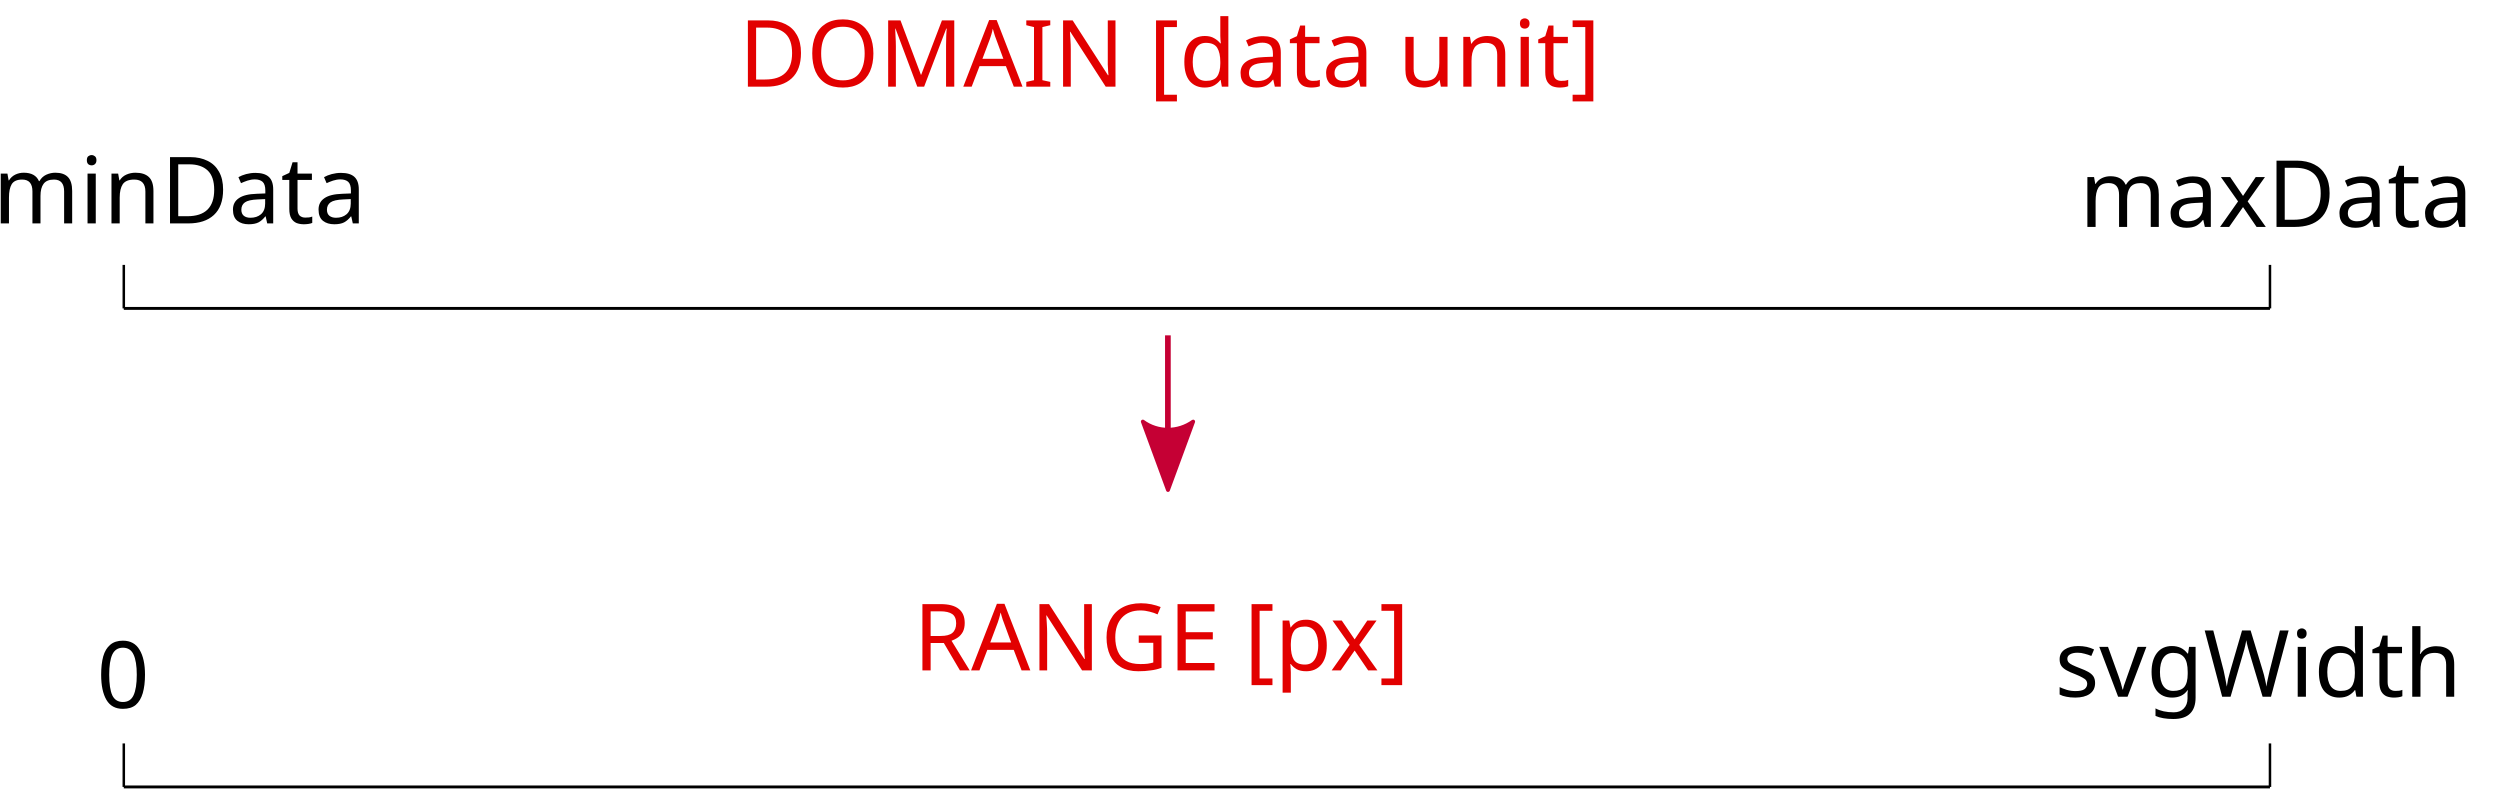
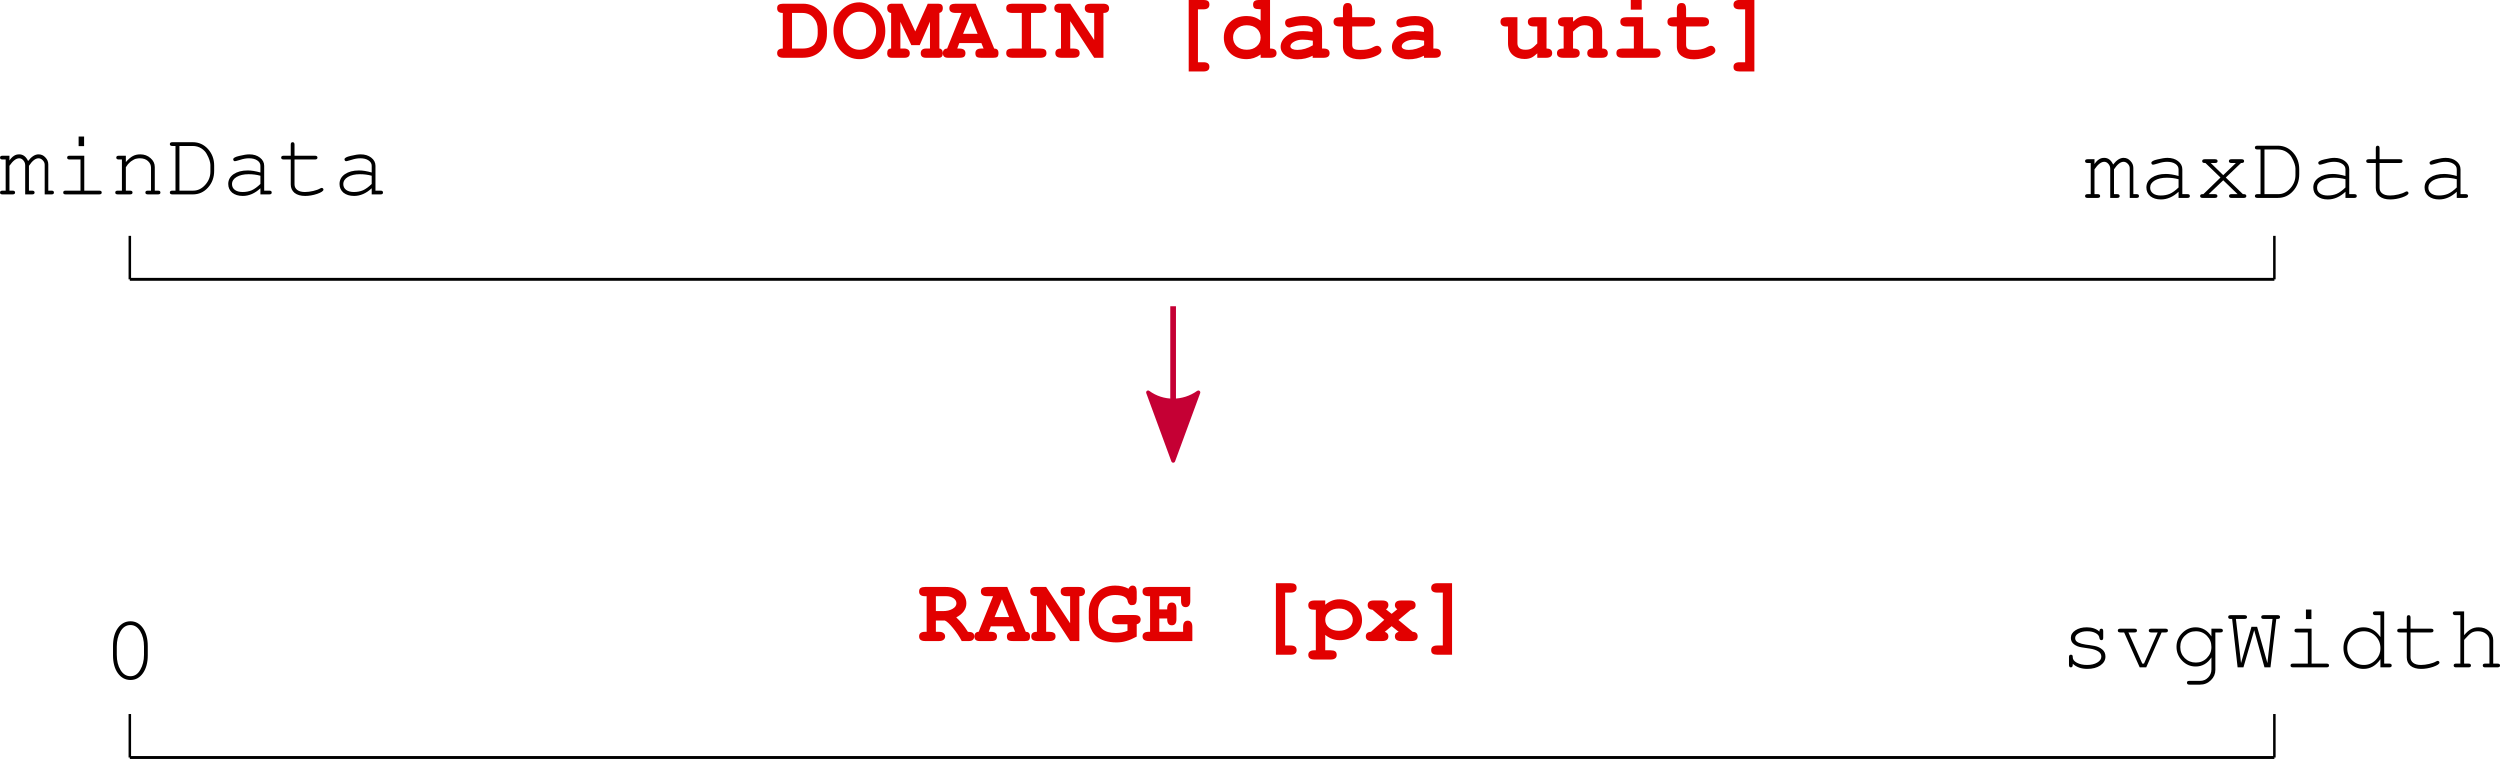
- <svg xmlns="http://www.w3.org/2000/svg" width="228.07mm" height="71.923mm" viewBox="0 0 228.07 71.923" version="1.1" id="svg8">
+ <svg xmlns="http://www.w3.org/2000/svg" width="228.243mm" height="69.29mm" viewBox="0 0 228.243 69.29" version="1.1" id="svg8">
  <defs id="defs2">
    <marker orient="auto" refY="0" refX="0" id="marker6273" style="overflow:visible">
      <path id="path6031" style="fill:#c50034;fill-opacity:1;fill-rule:evenodd;stroke:#c50034;stroke-width:0.625;stroke-linejoin:round;stroke-opacity:1" d="M 8.719,4.034 -2.207,0.016 8.719,-4.002 c -1.745,2.372 -1.735,5.617 -6e-7,8.035 z" transform="matrix(-1.1,0,0,-1.1,-1.1,0)" />
    </marker>
    <marker orient="auto" refY="0" refX="0" id="Arrow2Lend" style="overflow:visible">
      <path id="path4808" style="fill:#000000;fill-opacity:1;fill-rule:evenodd;stroke:#000000;stroke-width:0.625;stroke-linejoin:round;stroke-opacity:1" d="M 8.719,4.034 -2.207,0.016 8.719,-4.002 c -1.745,2.372 -1.735,5.617 -6e-7,8.035 z" transform="matrix(-1.1,0,0,-1.1,-1.1,0)" />
    </marker>
    <marker orient="auto" refY="0" refX="0" id="Arrow2Lstart" style="overflow:visible">
      <path id="path4805" style="fill:#000000;fill-opacity:1;fill-rule:evenodd;stroke:#000000;stroke-width:0.625;stroke-linejoin:round;stroke-opacity:1" d="M 8.719,4.034 -2.207,0.016 8.719,-4.002 c -1.745,2.372 -1.735,5.617 -6e-7,8.035 z" transform="matrix(1.1,0,0,1.1,1.1,0)" />
    </marker>
    <marker orient="auto" refY="0" refX="0" id="Arrow1Lstart" style="overflow:visible">
      <path id="path4787" d="M 0,0 5,-5 -12.5,0 5,5 Z" style="fill:#000000;fill-opacity:1;fill-rule:evenodd;stroke:#000000;stroke-width:1pt;stroke-opacity:1" transform="matrix(0.8,0,0,0.8,10,0)" />
    </marker>
    <marker orient="auto" refY="0" refX="0" id="Arrow2Lstart-8" style="overflow:visible">
      <path id="path4805-8" style="fill:#000000;fill-opacity:1;fill-rule:evenodd;stroke:#000000;stroke-width:0.625;stroke-linejoin:round;stroke-opacity:1" d="M 8.719,4.034 -2.207,0.016 8.719,-4.002 c -1.745,2.372 -1.735,5.617 -6e-7,8.035 z" transform="matrix(1.1,0,0,1.1,1.1,0)" />
    </marker>
    <marker orient="auto" refY="0" refX="0" id="Arrow2Lend-9" style="overflow:visible">
      <path id="path4808-7" style="fill:#000000;fill-opacity:1;fill-rule:evenodd;stroke:#000000;stroke-width:0.625;stroke-linejoin:round;stroke-opacity:1" d="M 8.719,4.034 -2.207,0.016 8.719,-4.002 c -1.745,2.372 -1.735,5.617 -6e-7,8.035 z" transform="matrix(-1.1,0,0,-1.1,-1.1,0)" />
    </marker>
    <marker orient="auto" refY="0" refX="0" id="Arrow2Lstart-6" style="overflow:visible">
      <path id="path4805-4" style="fill:#000000;fill-opacity:1;fill-rule:evenodd;stroke:#000000;stroke-width:0.625;stroke-linejoin:round;stroke-opacity:1" d="M 8.719,4.034 -2.207,0.016 8.719,-4.002 c -1.745,2.372 -1.735,5.617 -6e-7,8.035 z" transform="matrix(1.1,0,0,1.1,1.1,0)" />
    </marker>
    <marker orient="auto" refY="0" refX="0" id="Arrow2Lend-3" style="overflow:visible">
      <path id="path4808-0" style="fill:#000000;fill-opacity:1;fill-rule:evenodd;stroke:#000000;stroke-width:0.625;stroke-linejoin:round;stroke-opacity:1" d="M 8.719,4.034 -2.207,0.016 8.719,-4.002 c -1.745,2.372 -1.735,5.617 -6e-7,8.035 z" transform="matrix(-1.1,0,0,-1.1,-1.1,0)" />
    </marker>
    <marker orient="auto" refY="0" refX="0" id="Arrow2Lstart-6-1" style="overflow:visible">
      <path id="path4805-4-9" style="fill:#000000;fill-opacity:1;fill-rule:evenodd;stroke:#000000;stroke-width:0.625;stroke-linejoin:round;stroke-opacity:1" d="M 8.719,4.034 -2.207,0.016 8.719,-4.002 c -1.745,2.372 -1.735,5.617 -6e-7,8.035 z" transform="matrix(1.1,0,0,1.1,1.1,0)" />
    </marker>
    <marker orient="auto" refY="0" refX="0" id="Arrow2Lend-3-6" style="overflow:visible">
      <path id="path4808-0-2" style="fill:#000000;fill-opacity:1;fill-rule:evenodd;stroke:#000000;stroke-width:0.625;stroke-linejoin:round;stroke-opacity:1" d="M 8.719,4.034 -2.207,0.016 8.719,-4.002 c -1.745,2.372 -1.735,5.617 -6e-7,8.035 z" transform="matrix(-1.1,0,0,-1.1,-1.1,0)" />
    </marker>
    <marker orient="auto" refY="0" refX="0" id="Arrow2Lstart-8-1" style="overflow:visible">
      <path id="path4805-8-2" style="fill:#000000;fill-opacity:1;fill-rule:evenodd;stroke:#000000;stroke-width:0.625;stroke-linejoin:round;stroke-opacity:1" d="M 8.719,4.034 -2.207,0.016 8.719,-4.002 c -1.745,2.372 -1.735,5.617 -6e-7,8.035 z" transform="matrix(1.1,0,0,1.1,1.1,0)" />
    </marker>
    <marker orient="auto" refY="0" refX="0" id="Arrow2Lend-9-0" style="overflow:visible">
      <path id="path4808-7-7" style="fill:#000000;fill-opacity:1;fill-rule:evenodd;stroke:#000000;stroke-width:0.625;stroke-linejoin:round;stroke-opacity:1" d="M 8.719,4.034 -2.207,0.016 8.719,-4.002 c -1.745,2.372 -1.735,5.617 -6e-7,8.035 z" transform="matrix(-1.1,0,0,-1.1,-1.1,0)" />
    </marker>
    <marker orient="auto" refY="0" refX="0" id="Arrow2Lstart-3" style="overflow:visible">
      <path id="path4805-1" style="fill:#000000;fill-opacity:1;fill-rule:evenodd;stroke:#000000;stroke-width:0.625;stroke-linejoin:round;stroke-opacity:1" d="M 8.719,4.034 -2.207,0.016 8.719,-4.002 c -1.745,2.372 -1.735,5.617 -6e-7,8.035 z" transform="matrix(1.1,0,0,1.1,1.1,0)" />
    </marker>
    <marker orient="auto" refY="0" refX="0" id="Arrow2Lend-1" style="overflow:visible">
      <path id="path4808-9" style="fill:#000000;fill-opacity:1;fill-rule:evenodd;stroke:#000000;stroke-width:0.625;stroke-linejoin:round;stroke-opacity:1" d="M 8.719,4.034 -2.207,0.016 8.719,-4.002 c -1.745,2.372 -1.735,5.617 -6e-7,8.035 z" transform="matrix(-1.1,0,0,-1.1,-1.1,0)" />
    </marker>
    <marker orient="auto" refY="0" refX="0" id="Arrow2Lstart-6-6" style="overflow:visible">
      <path id="path4805-4-6" style="fill:#000000;fill-opacity:1;fill-rule:evenodd;stroke:#000000;stroke-width:0.625;stroke-linejoin:round;stroke-opacity:1" d="M 8.719,4.034 -2.207,0.016 8.719,-4.002 c -1.745,2.372 -1.735,5.617 -6e-7,8.035 z" transform="matrix(1.1,0,0,1.1,1.1,0)" />
    </marker>
    <marker orient="auto" refY="0" refX="0" id="Arrow2Lend-3-4" style="overflow:visible">
      <path id="path4808-0-6" style="fill:#000000;fill-opacity:1;fill-rule:evenodd;stroke:#000000;stroke-width:0.625;stroke-linejoin:round;stroke-opacity:1" d="M 8.719,4.034 -2.207,0.016 8.719,-4.002 c -1.745,2.372 -1.735,5.617 -6e-7,8.035 z" transform="matrix(-1.1,0,0,-1.1,-1.1,0)" />
    </marker>
    <marker orient="auto" refY="0" refX="0" id="Arrow2Lstart-8-2" style="overflow:visible">
      <path id="path4805-8-8" style="fill:#000000;fill-opacity:1;fill-rule:evenodd;stroke:#000000;stroke-width:0.625;stroke-linejoin:round;stroke-opacity:1" d="M 8.719,4.034 -2.207,0.016 8.719,-4.002 c -1.745,2.372 -1.735,5.617 -6e-7,8.035 z" transform="matrix(1.1,0,0,1.1,1.1,0)" />
    </marker>
    <marker orient="auto" refY="0" refX="0" id="Arrow2Lend-9-9" style="overflow:visible">
      <path id="path4808-7-6" style="fill:#000000;fill-opacity:1;fill-rule:evenodd;stroke:#000000;stroke-width:0.625;stroke-linejoin:round;stroke-opacity:1" d="M 8.719,4.034 -2.207,0.016 8.719,-4.002 c -1.745,2.372 -1.735,5.617 -6e-7,8.035 z" transform="matrix(-1.1,0,0,-1.1,-1.1,0)" />
    </marker>
    <marker orient="auto" refY="0" refX="0" id="Arrow2Lstart-0" style="overflow:visible">
      <path id="path4805-7" style="fill:#000000;fill-opacity:1;fill-rule:evenodd;stroke:#000000;stroke-width:0.625;stroke-linejoin:round;stroke-opacity:1" d="M 8.719,4.034 -2.207,0.016 8.719,-4.002 c -1.745,2.372 -1.735,5.617 -6e-7,8.035 z" transform="matrix(1.1,0,0,1.1,1.1,0)" />
    </marker>
    <marker orient="auto" refY="0" refX="0" id="Arrow2Lend-0" style="overflow:visible">
      <path id="path4808-1" style="fill:#000000;fill-opacity:1;fill-rule:evenodd;stroke:#000000;stroke-width:0.625;stroke-linejoin:round;stroke-opacity:1" d="M 8.719,4.034 -2.207,0.016 8.719,-4.002 c -1.745,2.372 -1.735,5.617 -6e-7,8.035 z" transform="matrix(-1.1,0,0,-1.1,-1.1,0)" />
    </marker>
    <marker orient="auto" refY="0" refX="0" id="Arrow2Lstart-6-1-4" style="overflow:visible">
      <path id="path4805-4-9-3" style="fill:#000000;fill-opacity:1;fill-rule:evenodd;stroke:#000000;stroke-width:0.625;stroke-linejoin:round;stroke-opacity:1" d="M 8.719,4.034 -2.207,0.016 8.719,-4.002 c -1.745,2.372 -1.735,5.617 -6e-7,8.035 z" transform="matrix(1.1,0,0,1.1,1.1,0)" />
    </marker>
    <marker orient="auto" refY="0" refX="0" id="Arrow2Lend-3-6-3" style="overflow:visible">
      <path id="path4808-0-2-3" style="fill:#000000;fill-opacity:1;fill-rule:evenodd;stroke:#000000;stroke-width:0.625;stroke-linejoin:round;stroke-opacity:1" d="M 8.719,4.034 -2.207,0.016 8.719,-4.002 c -1.745,2.372 -1.735,5.617 -6e-7,8.035 z" transform="matrix(-1.1,0,0,-1.1,-1.1,0)" />
    </marker>
    <marker orient="auto" refY="0" refX="0" id="Arrow2Lstart-8-1-8" style="overflow:visible">
      <path id="path4805-8-2-6" style="fill:#000000;fill-opacity:1;fill-rule:evenodd;stroke:#000000;stroke-width:0.625;stroke-linejoin:round;stroke-opacity:1" d="M 8.719,4.034 -2.207,0.016 8.719,-4.002 c -1.745,2.372 -1.735,5.617 -6e-7,8.035 z" transform="matrix(1.1,0,0,1.1,1.1,0)" />
    </marker>
    <marker orient="auto" refY="0" refX="0" id="Arrow2Lend-9-0-0" style="overflow:visible">
      <path id="path4808-7-7-4" style="fill:#000000;fill-opacity:1;fill-rule:evenodd;stroke:#000000;stroke-width:0.625;stroke-linejoin:round;stroke-opacity:1" d="M 8.719,4.034 -2.207,0.016 8.719,-4.002 c -1.745,2.372 -1.735,5.617 -6e-7,8.035 z" transform="matrix(-1.1,0,0,-1.1,-1.1,0)" />
    </marker>
    <marker orient="auto" refY="0" refX="0" id="Arrow2Lstart-3-8" style="overflow:visible">
      <path id="path4805-1-8" style="fill:#000000;fill-opacity:1;fill-rule:evenodd;stroke:#000000;stroke-width:0.625;stroke-linejoin:round;stroke-opacity:1" d="M 8.719,4.034 -2.207,0.016 8.719,-4.002 c -1.745,2.372 -1.735,5.617 -6e-7,8.035 z" transform="matrix(1.1,0,0,1.1,1.1,0)" />
    </marker>
    <marker orient="auto" refY="0" refX="0" id="Arrow2Lend-1-8" style="overflow:visible">
      <path id="path4808-9-9" style="fill:#000000;fill-opacity:1;fill-rule:evenodd;stroke:#000000;stroke-width:0.625;stroke-linejoin:round;stroke-opacity:1" d="M 8.719,4.034 -2.207,0.016 8.719,-4.002 c -1.745,2.372 -1.735,5.617 -6e-7,8.035 z" transform="matrix(-1.1,0,0,-1.1,-1.1,0)" />
    </marker>
    <marker orient="auto" refY="0" refX="0" id="Arrow2Lstart-6-12" style="overflow:visible">
      <path id="path4805-4-8" style="fill:#000000;fill-opacity:1;fill-rule:evenodd;stroke:#000000;stroke-width:0.625;stroke-linejoin:round;stroke-opacity:1" d="M 8.719,4.034 -2.207,0.016 8.719,-4.002 c -1.745,2.372 -1.735,5.617 -6e-7,8.035 z" transform="matrix(1.1,0,0,1.1,1.1,0)" />
    </marker>
    <marker orient="auto" refY="0" refX="0" id="Arrow2Lend-3-9" style="overflow:visible">
      <path id="path4808-0-3" style="fill:#000000;fill-opacity:1;fill-rule:evenodd;stroke:#000000;stroke-width:0.625;stroke-linejoin:round;stroke-opacity:1" d="M 8.719,4.034 -2.207,0.016 8.719,-4.002 c -1.745,2.372 -1.735,5.617 -6e-7,8.035 z" transform="matrix(-1.1,0,0,-1.1,-1.1,0)" />
    </marker>
    <marker orient="auto" refY="0" refX="0" id="Arrow2Lstart-8-6" style="overflow:visible">
      <path id="path4805-8-80" style="fill:#000000;fill-opacity:1;fill-rule:evenodd;stroke:#000000;stroke-width:0.625;stroke-linejoin:round;stroke-opacity:1" d="M 8.719,4.034 -2.207,0.016 8.719,-4.002 c -1.745,2.372 -1.735,5.617 -6e-7,8.035 z" transform="matrix(1.1,0,0,1.1,1.1,0)" />
    </marker>
    <marker orient="auto" refY="0" refX="0" id="Arrow2Lend-9-2" style="overflow:visible">
      <path id="path4808-7-1" style="fill:#000000;fill-opacity:1;fill-rule:evenodd;stroke:#000000;stroke-width:0.625;stroke-linejoin:round;stroke-opacity:1" d="M 8.719,4.034 -2.207,0.016 8.719,-4.002 c -1.745,2.372 -1.735,5.617 -6e-7,8.035 z" transform="matrix(-1.1,0,0,-1.1,-1.1,0)" />
    </marker>
    <marker orient="auto" refY="0" refX="0" id="Arrow2Lstart-05" style="overflow:visible">
      <path id="path4805-11" style="fill:#000000;fill-opacity:1;fill-rule:evenodd;stroke:#000000;stroke-width:0.625;stroke-linejoin:round;stroke-opacity:1" d="M 8.719,4.034 -2.207,0.016 8.719,-4.002 c -1.745,2.372 -1.735,5.617 -6e-7,8.035 z" transform="matrix(1.1,0,0,1.1,1.1,0)" />
    </marker>
    <marker orient="auto" refY="0" refX="0" id="Arrow2Lend-08" style="overflow:visible">
      <path id="path4808-5" style="fill:#000000;fill-opacity:1;fill-rule:evenodd;stroke:#000000;stroke-width:0.625;stroke-linejoin:round;stroke-opacity:1" d="M 8.719,4.034 -2.207,0.016 8.719,-4.002 c -1.745,2.372 -1.735,5.617 -6e-7,8.035 z" transform="matrix(-1.1,0,0,-1.1,-1.1,0)" />
    </marker>
  </defs>
-   <g id="layer1" transform="translate(6.001816,-369.5951)">
+   <g id="layer1" transform="translate(6.560616,-372.2282)">
    <text xml:space="preserve" style="font-style:normal;font-variant:normal;font-weight:normal;font-stretch:normal;font-size:10.583px;line-height:1.25;font-family:Ubuntu;-inkscape-font-specification:'Ubuntu, Normal';font-variant-ligatures:normal;font-variant-caps:normal;font-variant-numeric:normal;font-feature-settings:normal;text-align:start;letter-spacing:0px;word-spacing:0px;writing-mode:lr-tb;text-anchor:start;fill:#000000;fill-opacity:1;stroke:none;stroke-width:0.265" x="-5.966" y="269.4" id="text4751-5-6-9" />
-     <text xml:space="preserve" style="font-style:normal;font-variant:normal;font-weight:normal;font-stretch:normal;font-size:8.467px;line-height:1.25;font-family:Poppins;-inkscape-font-specification:'Poppins, Normal';font-variant-ligatures:normal;font-variant-caps:normal;font-variant-numeric:normal;font-variant-east-asian:normal;text-align:start;letter-spacing:0px;word-spacing:0px;writing-mode:lr-tb;text-anchor:start;fill:#000000;fill-opacity:1;stroke:none;stroke-width:0.265" x="-6.654" y="389.976" id="text5877">
-       <tspan id="tspan5875" x="-6.654" y="389.976" style="font-style:normal;font-variant:normal;font-weight:normal;font-stretch:normal;font-size:8.467px;font-family:Poppins;-inkscape-font-specification:'Poppins, Normal';font-variant-ligatures:normal;font-variant-caps:normal;font-variant-numeric:normal;font-variant-east-asian:normal;stroke-width:0.265">minData</tspan>
+     <text xml:space="preserve" style="font-style:normal;font-variant:normal;font-weight:normal;font-stretch:normal;font-size:8.467px;line-height:1.25;font-family:FreeMono;-inkscape-font-specification:'FreeMono, Normal';font-variant-ligatures:normal;font-variant-caps:normal;font-variant-numeric:normal;font-variant-east-asian:normal;text-align:start;letter-spacing:0px;word-spacing:0px;writing-mode:lr-tb;text-anchor:start;fill:#000000;fill-opacity:1;stroke:none;stroke-width:0.265" x="-6.654" y="389.976" id="text5877">
+       <tspan id="tspan5875" x="-6.654" y="389.976" style="font-style:normal;font-variant:normal;font-weight:normal;font-stretch:normal;font-size:8.467px;font-family:FreeMono;-inkscape-font-specification:'FreeMono, Normal';font-variant-ligatures:normal;font-variant-caps:normal;font-variant-numeric:normal;font-variant-east-asian:normal;stroke-width:0.265">minData</tspan>
    </text>
-     <text xml:space="preserve" style="font-style:normal;font-variant:normal;font-weight:normal;font-stretch:normal;font-size:8.467px;line-height:1.25;font-family:Poppins;-inkscape-font-specification:'Poppins, Normal';font-variant-ligatures:normal;font-variant-caps:normal;font-variant-numeric:normal;font-variant-east-asian:normal;text-align:start;letter-spacing:0px;word-spacing:0px;writing-mode:lr-tb;text-anchor:start;fill:#000000;fill-opacity:1;stroke:none;stroke-width:0.265" x="183.706" y="390.295" id="text5877-8">
-       <tspan id="tspan5875-2" x="183.706" y="390.295" style="font-style:normal;font-variant:normal;font-weight:normal;font-stretch:normal;font-size:8.467px;font-family:Poppins;-inkscape-font-specification:'Poppins, Normal';font-variant-ligatures:normal;font-variant-caps:normal;font-variant-numeric:normal;font-variant-east-asian:normal;stroke-width:0.265">maxData</tspan>
+     <text xml:space="preserve" style="font-style:normal;font-variant:normal;font-weight:normal;font-stretch:normal;font-size:8.467px;line-height:1.25;font-family:FreeMono;-inkscape-font-specification:'FreeMono, Normal';font-variant-ligatures:normal;font-variant-caps:normal;font-variant-numeric:normal;font-variant-east-asian:normal;text-align:start;letter-spacing:0px;word-spacing:0px;writing-mode:lr-tb;text-anchor:start;fill:#000000;fill-opacity:1;stroke:none;stroke-width:0.265" x="183.706" y="390.295" id="text5877-8">
+       <tspan id="tspan5875-2" x="183.706" y="390.295" style="font-style:normal;font-variant:normal;font-weight:normal;font-stretch:normal;font-size:8.467px;font-family:FreeMono;-inkscape-font-specification:'FreeMono, Normal';font-variant-ligatures:normal;font-variant-caps:normal;font-variant-numeric:normal;font-variant-east-asian:normal;stroke-width:0.265">maxData</tspan>
    </text>
-     <text xml:space="preserve" style="font-style:normal;font-variant:normal;font-weight:normal;font-stretch:normal;font-size:8.467px;line-height:1.25;font-family:Poppins;-inkscape-font-specification:'Poppins, Normal';font-variant-ligatures:normal;font-variant-caps:normal;font-variant-numeric:normal;font-variant-east-asian:normal;text-align:start;letter-spacing:0px;word-spacing:0px;writing-mode:lr-tb;text-anchor:start;fill:#e20000;fill-opacity:1;stroke:none;stroke-width:0.265" x="59.201" y="377.503" id="text5917">
-       <tspan id="tspan5915" x="59.201" y="377.503" style="font-style:normal;font-variant:normal;font-weight:normal;font-stretch:normal;font-size:8.467px;font-family:Poppins;-inkscape-font-specification:'Poppins, Normal';font-variant-ligatures:normal;font-variant-caps:normal;font-variant-numeric:normal;font-variant-east-asian:normal;fill:#e20000;fill-opacity:1;stroke-width:0.265"> DOMAIN [data unit]</tspan>
+     <text xml:space="preserve" style="font-style:normal;font-variant:normal;font-weight:normal;font-stretch:normal;font-size:8.467px;line-height:1.25;font-family:FreeMono;-inkscape-font-specification:'FreeMono, Normal';font-variant-ligatures:normal;font-variant-caps:normal;font-variant-numeric:normal;font-variant-east-asian:normal;text-align:start;letter-spacing:0px;word-spacing:0px;writing-mode:lr-tb;text-anchor:start;fill:#e20000;fill-opacity:1;stroke:none;stroke-width:0.265" x="59.201" y="377.503" id="text5917">
+       <tspan id="tspan5915" x="59.201" y="377.503" style="font-style:normal;font-variant:normal;font-weight:bold;font-stretch:normal;font-size:8.467px;font-family:FreeMono;-inkscape-font-specification:'FreeMono, Normal';font-variant-ligatures:normal;font-variant-caps:normal;font-variant-numeric:normal;font-variant-east-asian:normal;fill:#e20000;fill-opacity:1;stroke-width:0.265"> DOMAIN [data unit]</tspan>
    </text>
-     <text xml:space="preserve" style="font-style:normal;font-variant:normal;font-weight:normal;font-stretch:normal;font-size:8.467px;line-height:1.25;font-family:Poppins;-inkscape-font-specification:'Poppins, Normal';font-variant-ligatures:normal;font-variant-caps:normal;font-variant-numeric:normal;font-variant-east-asian:normal;text-align:start;letter-spacing:0px;word-spacing:0px;writing-mode:lr-tb;text-anchor:start;fill:#000000;fill-opacity:1;stroke:none;stroke-width:0.265" x="2.803" y="434.184" id="text5877-2">
-       <tspan id="tspan5875-1" x="2.803" y="434.184" style="font-style:normal;font-variant:normal;font-weight:normal;font-stretch:normal;font-size:8.467px;font-family:Poppins;-inkscape-font-specification:'Poppins, Normal';font-variant-ligatures:normal;font-variant-caps:normal;font-variant-numeric:normal;font-variant-east-asian:normal;stroke-width:0.265">0</tspan>
+     <text xml:space="preserve" style="font-style:normal;font-variant:normal;font-weight:normal;font-stretch:normal;font-size:8.467px;line-height:1.25;font-family:FreeMono;-inkscape-font-specification:'FreeMono, Normal';font-variant-ligatures:normal;font-variant-caps:normal;font-variant-numeric:normal;font-variant-east-asian:normal;text-align:start;letter-spacing:0px;word-spacing:0px;writing-mode:lr-tb;text-anchor:start;fill:#000000;fill-opacity:1;stroke:none;stroke-width:0.265" x="2.803" y="434.184" id="text5877-2">
+       <tspan id="tspan5875-1" x="2.803" y="434.184" style="font-style:normal;font-variant:normal;font-weight:normal;font-stretch:normal;font-size:8.467px;font-family:FreeMono;-inkscape-font-specification:'FreeMono, Normal';font-variant-ligatures:normal;font-variant-caps:normal;font-variant-numeric:normal;font-variant-east-asian:normal;stroke-width:0.265">0</tspan>
    </text>
-     <text xml:space="preserve" style="font-style:normal;font-variant:normal;font-weight:normal;font-stretch:normal;font-size:8.467px;line-height:1.25;font-family:Poppins;-inkscape-font-specification:'Poppins, Normal';font-variant-ligatures:normal;font-variant-caps:normal;font-variant-numeric:normal;font-variant-east-asian:normal;text-align:start;letter-spacing:0px;word-spacing:0px;writing-mode:lr-tb;text-anchor:start;fill:#000000;fill-opacity:1;stroke:none;stroke-width:0.265" x="181.458" y="433.155" id="text5877-8-5">
-       <tspan id="tspan5875-2-9" x="181.458" y="433.155" style="font-style:normal;font-variant:normal;font-weight:normal;font-stretch:normal;font-size:8.467px;font-family:Poppins;-inkscape-font-specification:'Poppins, Normal';font-variant-ligatures:normal;font-variant-caps:normal;font-variant-numeric:normal;font-variant-east-asian:normal;stroke-width:0.265">svgWidth</tspan>
+     <text xml:space="preserve" style="font-style:normal;font-variant:normal;font-weight:normal;font-stretch:normal;font-size:8.467px;line-height:1.25;font-family:FreeMono;-inkscape-font-specification:'FreeMono, Normal';font-variant-ligatures:normal;font-variant-caps:normal;font-variant-numeric:normal;font-variant-east-asian:normal;text-align:start;letter-spacing:0px;word-spacing:0px;writing-mode:lr-tb;text-anchor:start;fill:#000000;fill-opacity:1;stroke:none;stroke-width:0.265" x="181.458" y="433.155" id="text5877-8-5">
+       <tspan id="tspan5875-2-9" x="181.458" y="433.155" style="font-style:normal;font-variant:normal;font-weight:normal;font-stretch:normal;font-size:8.467px;font-family:FreeMono;-inkscape-font-specification:'FreeMono, Normal';font-variant-ligatures:normal;font-variant-caps:normal;font-variant-numeric:normal;font-variant-east-asian:normal;stroke-width:0.265">svgWidth</tspan>
    </text>
-     <text xml:space="preserve" style="font-style:normal;font-variant:normal;font-weight:normal;font-stretch:normal;font-size:8.467px;line-height:1.25;font-family:Poppins;-inkscape-font-specification:'Poppins, Normal';font-variant-ligatures:normal;font-variant-caps:normal;font-variant-numeric:normal;font-variant-east-asian:normal;text-align:start;letter-spacing:0px;word-spacing:0px;writing-mode:lr-tb;text-anchor:start;fill:#e20000;fill-opacity:1;stroke:none;stroke-width:0.265" x="77.319" y="430.755" id="text5917-9">
-       <tspan id="tspan5915-1" x="77.319" y="430.755" style="font-style:normal;font-variant:normal;font-weight:normal;font-stretch:normal;font-size:8.467px;font-family:Poppins;-inkscape-font-specification:'Poppins, Normal';font-variant-ligatures:normal;font-variant-caps:normal;font-variant-numeric:normal;font-variant-east-asian:normal;fill:#e20000;fill-opacity:1;stroke-width:0.265">RANGE [px]</tspan>
+     <text xml:space="preserve" style="font-style:normal;font-variant:normal;font-weight:normal;font-stretch:normal;font-size:8.467px;line-height:1.25;font-family:FreeMono;-inkscape-font-specification:'FreeMono, Normal';font-variant-ligatures:normal;font-variant-caps:normal;font-variant-numeric:normal;font-variant-east-asian:normal;text-align:start;letter-spacing:0px;word-spacing:0px;writing-mode:lr-tb;text-anchor:start;fill:#e20000;fill-opacity:1;stroke:none;stroke-width:0.265" x="77.319" y="430.755" id="text5917-9">
+       <tspan id="tspan5915-1" x="77.319" y="430.755" style="font-style:normal;font-variant:normal;font-weight:bold;font-stretch:normal;font-size:8.467px;font-family:FreeMono;-inkscape-font-specification:'FreeMono, Normal';font-variant-ligatures:normal;font-variant-caps:normal;font-variant-numeric:normal;font-variant-east-asian:normal;fill:#e20000;fill-opacity:1;stroke-width:0.265">RANGE [px]</tspan>
    </text>
    <path style="fill:none;stroke:#c50034;stroke-width:0.519;stroke-linecap:butt;stroke-linejoin:miter;stroke-miterlimit:4;stroke-dasharray:none;stroke-opacity:1;marker-end:url(#marker6273)" d="M 100.542,400.188 V 413.605" id="path6008" />
    <text xml:space="preserve" style="font-style:normal;font-variant:normal;font-weight:normal;font-stretch:normal;font-size:10.583px;line-height:1.25;font-family:Ubuntu;-inkscape-font-specification:'Ubuntu, Normal';font-variant-ligatures:normal;font-variant-caps:normal;font-variant-numeric:normal;font-feature-settings:normal;text-align:start;letter-spacing:0px;word-spacing:0px;writing-mode:lr-tb;text-anchor:start;fill:#000000;fill-opacity:1;stroke:none;stroke-width:0.265" x="215.95" y="398.433" id="text4751-5-7-4-1" />
    <path style="fill:none;stroke:#000000;stroke-width:0.265px;stroke-linecap:butt;stroke-linejoin:miter;stroke-opacity:1" d="M 5.292,397.73 H 201.083" id="path5858-3" />
    <path style="fill:none;stroke:#000000;stroke-width:0.229px;stroke-linecap:butt;stroke-linejoin:miter;stroke-opacity:1" d="m 5.292,393.761 v 3.969" id="path70182" />
    <path style="fill:none;stroke:#000000;stroke-width:0.229px;stroke-linecap:butt;stroke-linejoin:miter;stroke-opacity:1" d="m 201.083,393.761 v 3.969" id="path70182-1" />
    <path style="fill:none;stroke:#000000;stroke-width:0.265px;stroke-linecap:butt;stroke-linejoin:miter;stroke-opacity:1" d="M 5.292,441.386 H 201.083" id="path5858-3-0" />
    <path style="fill:none;stroke:#000000;stroke-width:0.229px;stroke-linecap:butt;stroke-linejoin:miter;stroke-opacity:1" d="m 5.292,437.417 v 3.969" id="path70182-3" />
    <path style="fill:none;stroke:#000000;stroke-width:0.229px;stroke-linecap:butt;stroke-linejoin:miter;stroke-opacity:1" d="m 201.083,437.417 v 3.969" id="path70182-1-4" />
  </g>
</svg>
